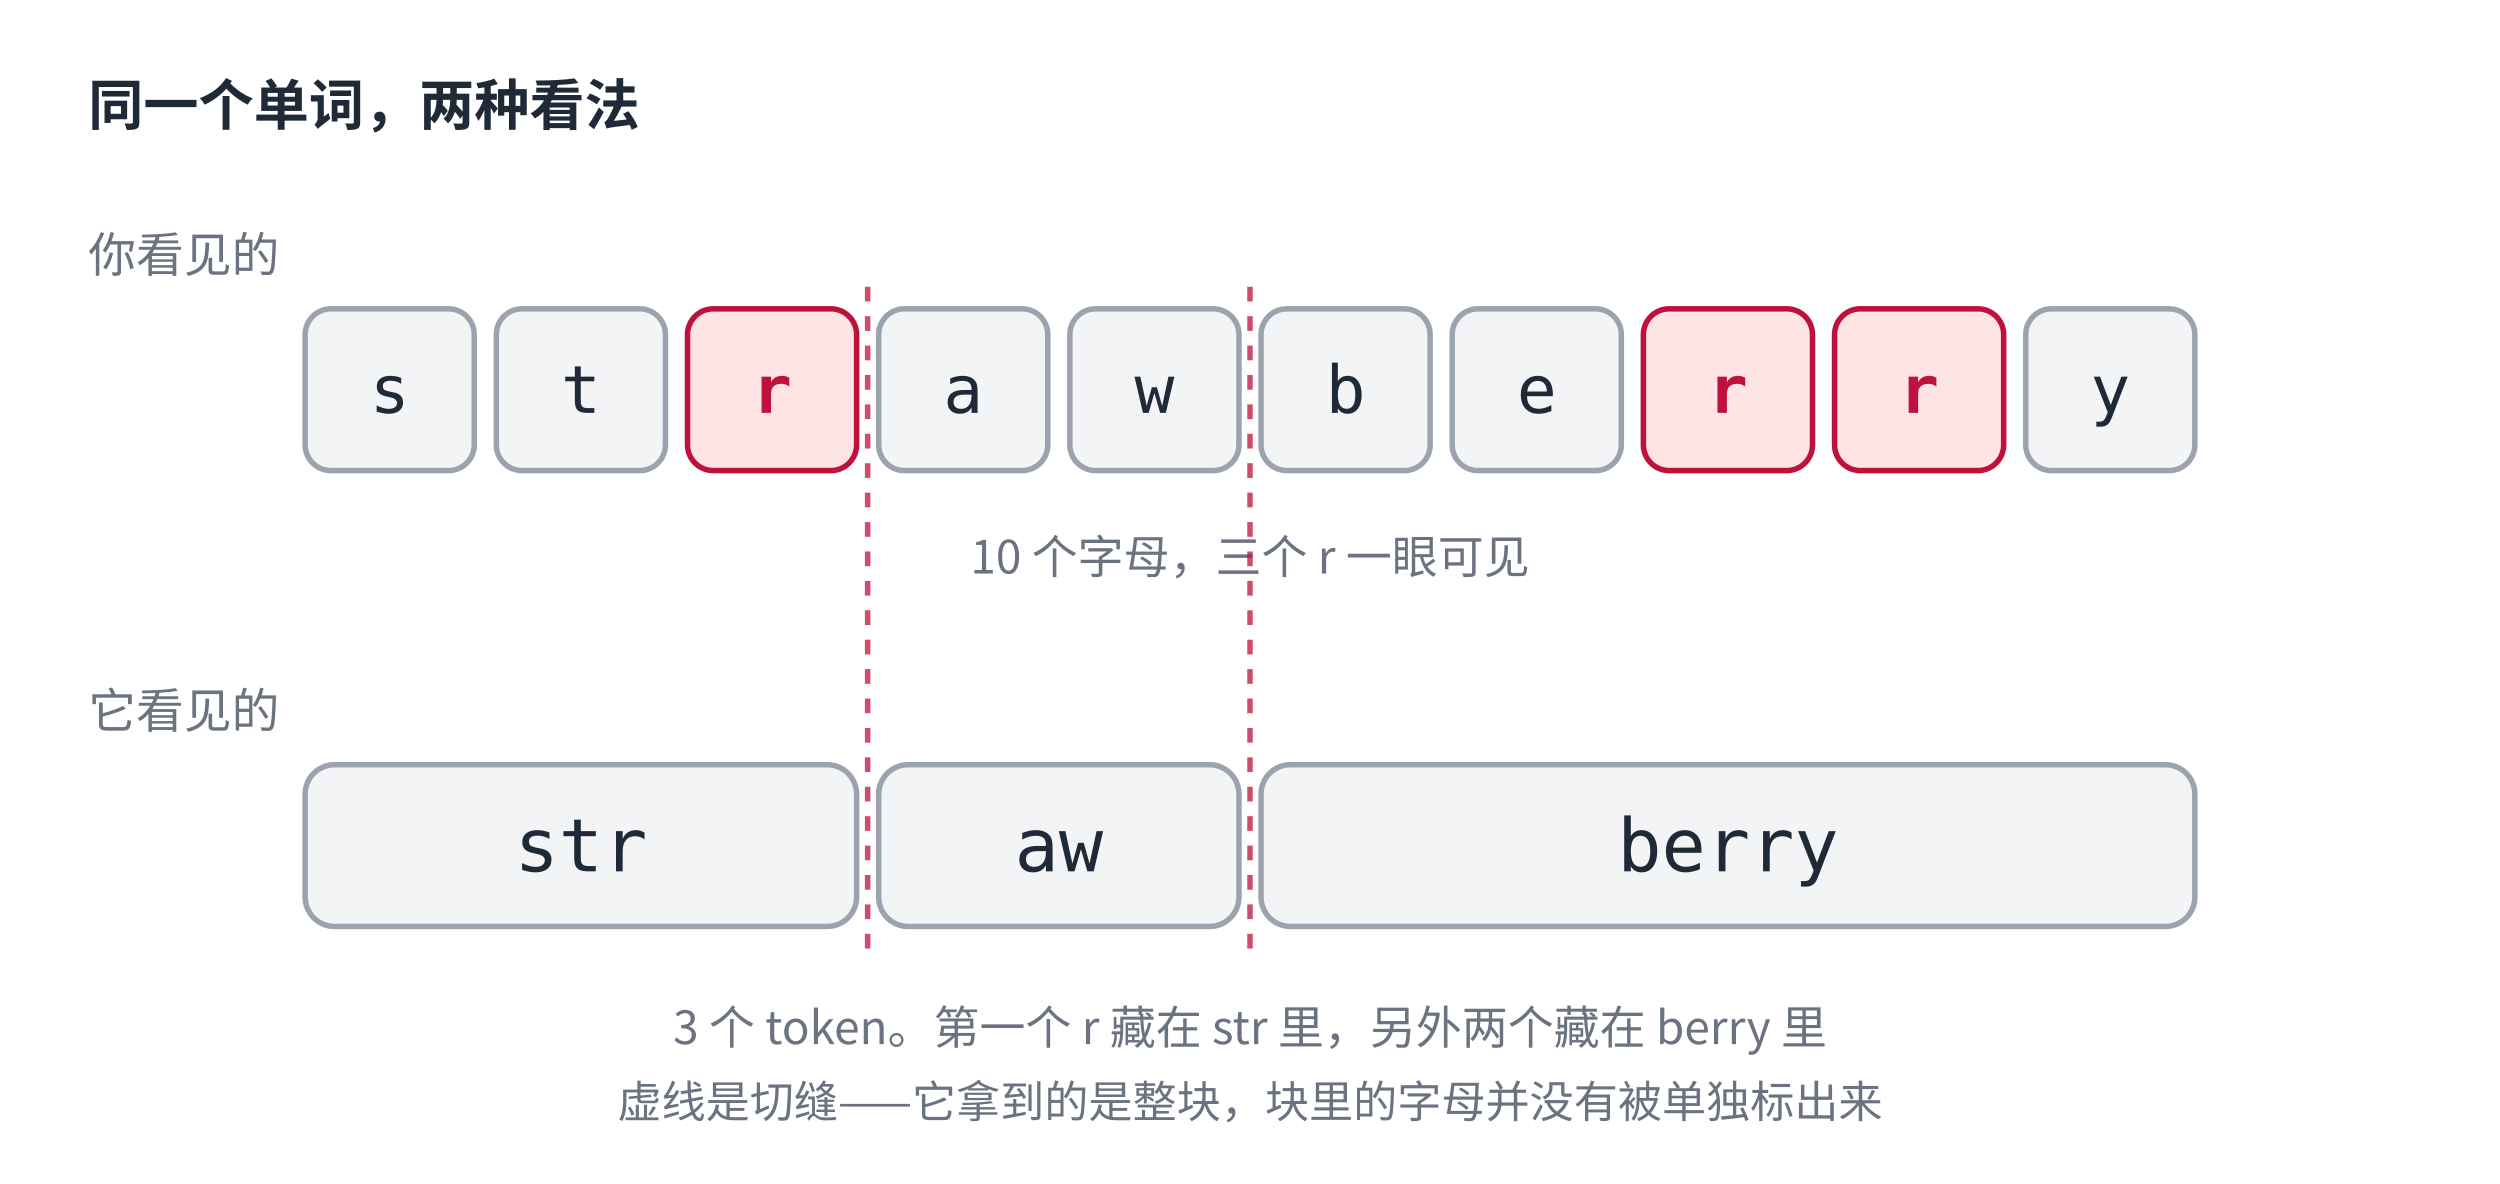
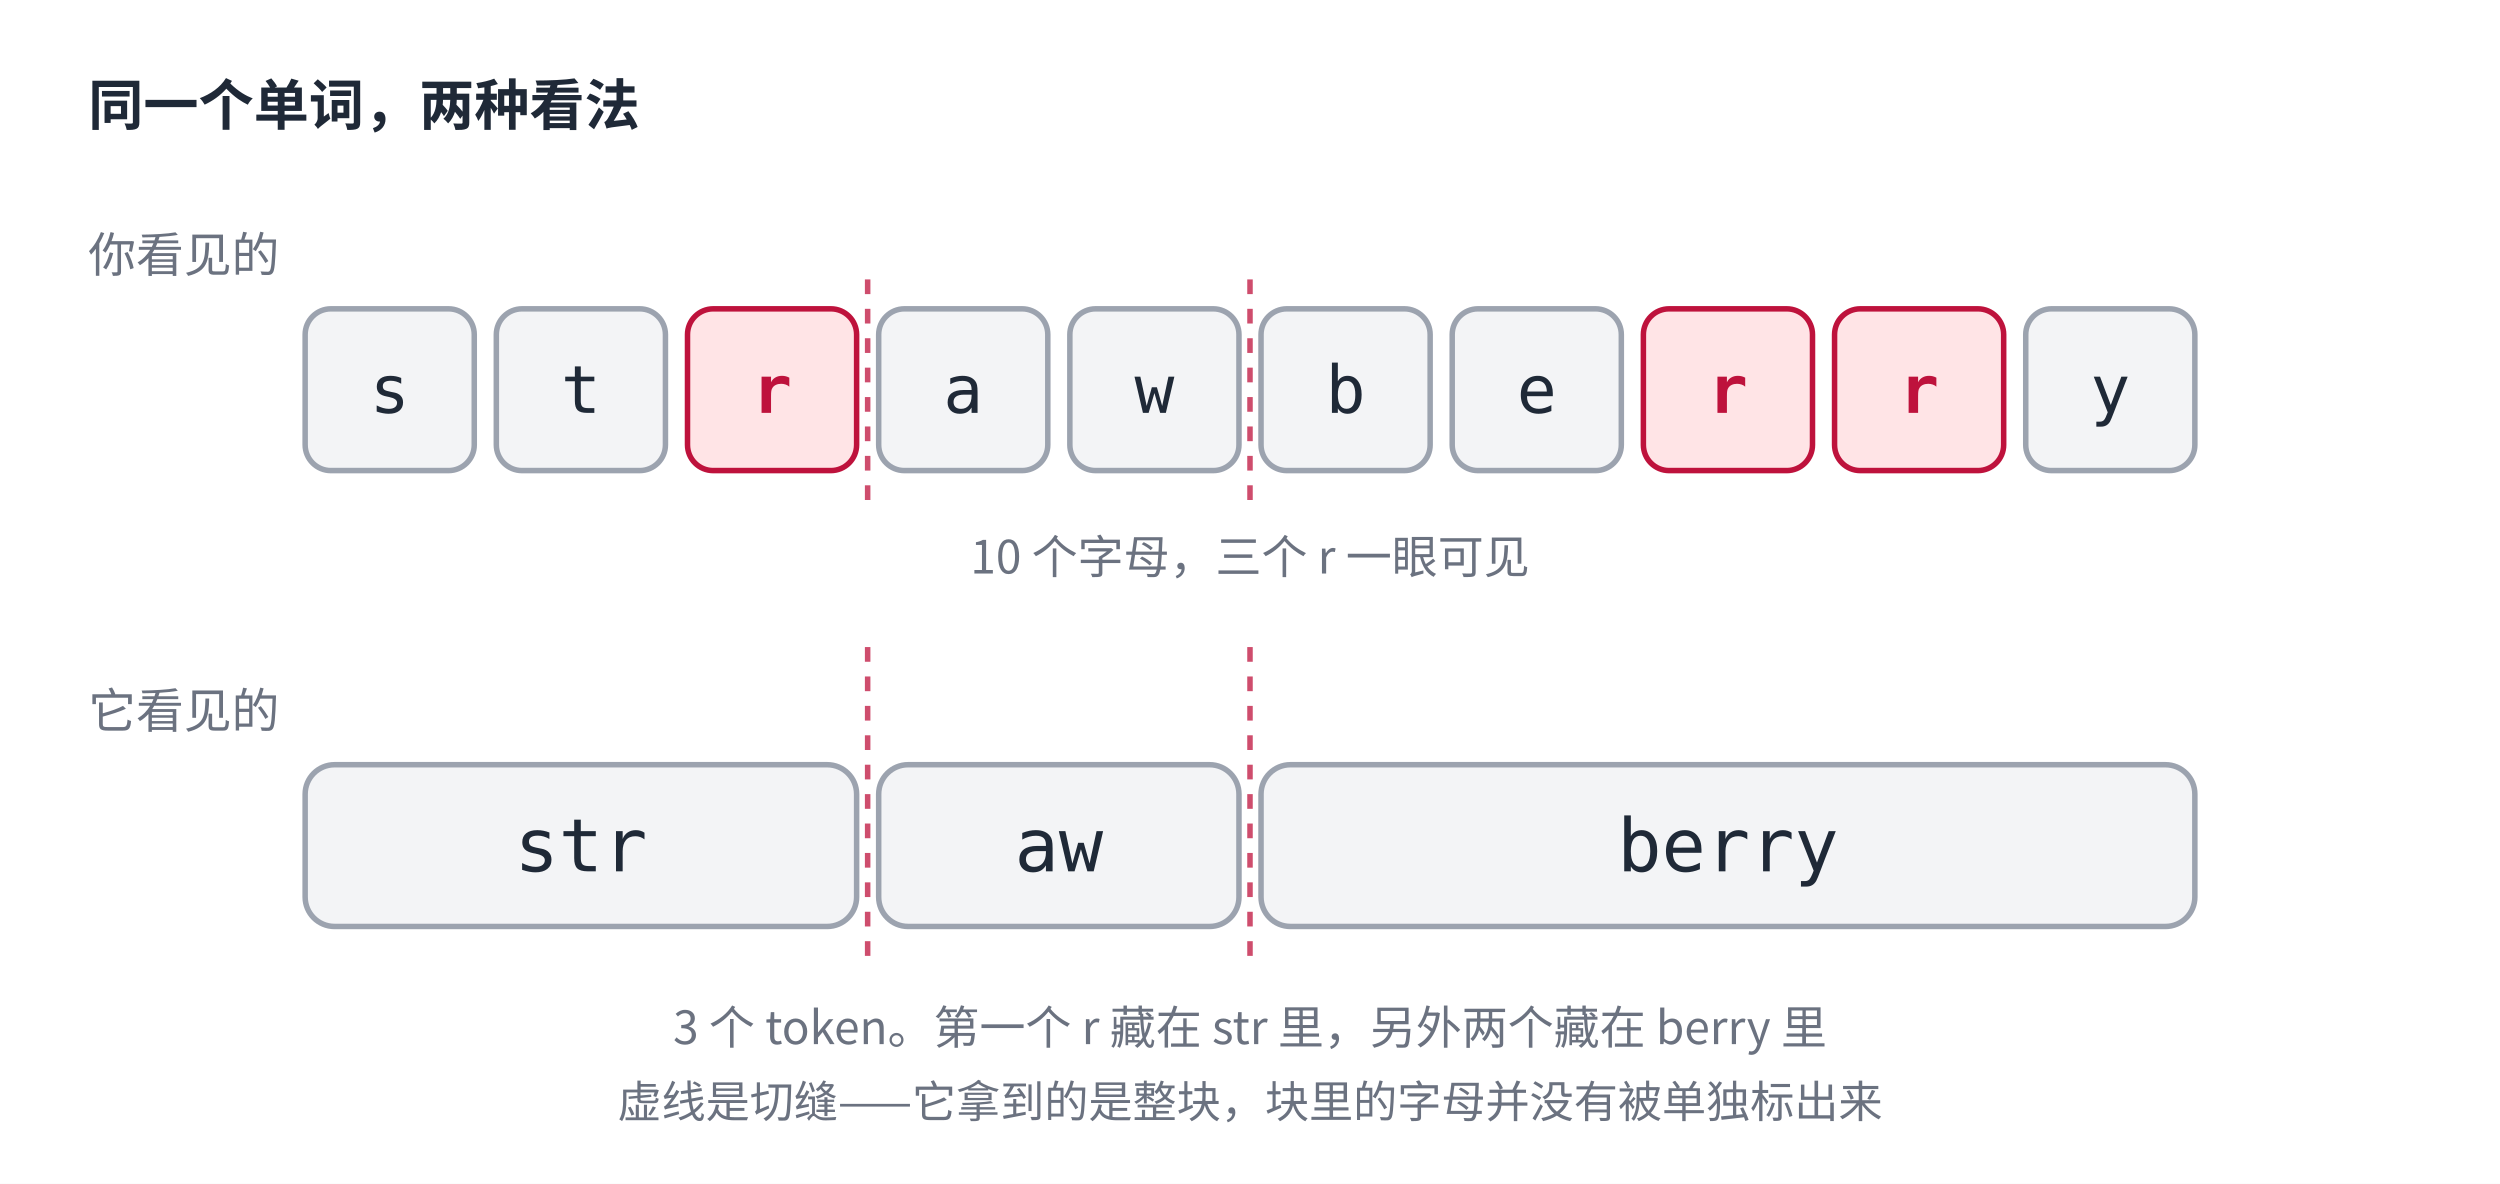
- <svg xmlns="http://www.w3.org/2000/svg" viewBox="0 0 680 322" width="680" height="322" role="img" aria-label="同一个单词 strawberry：人看到十个字母，模型看到 str、aw、berry 三个 token 块">
+ <svg xmlns="http://www.w3.org/2000/svg" viewBox="0 0 680 322" width="1360" height="644" role="img" aria-label="同一个单词 strawberry：人看到十个字母，模型看到 str、aw、berry 三个 token 块">
  <rect width="680" height="322" fill="#ffffff" />
  <defs>
    <marker id="ah" viewBox="0 0 10 10" refX="9" refY="5" markerWidth="6" markerHeight="6" orient="auto-start-reverse">
      <path d="M 0 0 L 10 5 L 0 10 z" fill="#9ca3af" />
    </marker>
  </defs>
  <text x="24" y="34" text-anchor="start" font-family="Noto Sans CJK SC, PingFang SC, Microsoft YaHei, sans-serif" font-size="15" font-weight="600" fill="#1f2937">同一个单词，两种看法</text>
  <text x="24" y="74" text-anchor="start" font-family="Noto Sans CJK SC, PingFang SC, Microsoft YaHei, sans-serif" font-size="13" font-weight="400" fill="#6b7280">你看见的</text>
  <rect x="83" y="84" width="46" height="44" rx="7" fill="#f3f4f6" stroke="#9ca3af" stroke-width="1.5" />
  <text x="106" y="112.3" text-anchor="middle" font-family="JetBrains Mono, Menlo, Consolas, monospace" font-size="18" font-weight="400" fill="#1f2937">s</text>
  <rect x="135" y="84" width="46" height="44" rx="7" fill="#f3f4f6" stroke="#9ca3af" stroke-width="1.5" />
  <text x="158" y="112.3" text-anchor="middle" font-family="JetBrains Mono, Menlo, Consolas, monospace" font-size="18" font-weight="400" fill="#1f2937">t</text>
  <rect x="187" y="84" width="46" height="44" rx="7" fill="#ffe4e6" stroke="#be123c" stroke-width="1.5" />
  <text x="210" y="112.3" text-anchor="middle" font-family="JetBrains Mono, Menlo, Consolas, monospace" font-size="18" font-weight="600" fill="#be123c">r</text>
  <rect x="239" y="84" width="46" height="44" rx="7" fill="#f3f4f6" stroke="#9ca3af" stroke-width="1.5" />
  <text x="262" y="112.3" text-anchor="middle" font-family="JetBrains Mono, Menlo, Consolas, monospace" font-size="18" font-weight="400" fill="#1f2937">a</text>
  <rect x="291" y="84" width="46" height="44" rx="7" fill="#f3f4f6" stroke="#9ca3af" stroke-width="1.5" />
  <text x="314" y="112.3" text-anchor="middle" font-family="JetBrains Mono, Menlo, Consolas, monospace" font-size="18" font-weight="400" fill="#1f2937">w</text>
  <rect x="343" y="84" width="46" height="44" rx="7" fill="#f3f4f6" stroke="#9ca3af" stroke-width="1.5" />
  <text x="366" y="112.3" text-anchor="middle" font-family="JetBrains Mono, Menlo, Consolas, monospace" font-size="18" font-weight="400" fill="#1f2937">b</text>
  <rect x="395" y="84" width="46" height="44" rx="7" fill="#f3f4f6" stroke="#9ca3af" stroke-width="1.5" />
  <text x="418" y="112.3" text-anchor="middle" font-family="JetBrains Mono, Menlo, Consolas, monospace" font-size="18" font-weight="400" fill="#1f2937">e</text>
  <rect x="447" y="84" width="46" height="44" rx="7" fill="#ffe4e6" stroke="#be123c" stroke-width="1.5" />
  <text x="470" y="112.3" text-anchor="middle" font-family="JetBrains Mono, Menlo, Consolas, monospace" font-size="18" font-weight="600" fill="#be123c">r</text>
  <rect x="499" y="84" width="46" height="44" rx="7" fill="#ffe4e6" stroke="#be123c" stroke-width="1.5" />
  <text x="522" y="112.3" text-anchor="middle" font-family="JetBrains Mono, Menlo, Consolas, monospace" font-size="18" font-weight="600" fill="#be123c">r</text>
  <rect x="551" y="84" width="46" height="44" rx="7" fill="#f3f4f6" stroke="#9ca3af" stroke-width="1.5" />
  <text x="574" y="112.3" text-anchor="middle" font-family="JetBrains Mono, Menlo, Consolas, monospace" font-size="18" font-weight="400" fill="#1f2937">y</text>
  <text x="340" y="156" text-anchor="middle" font-family="Noto Sans CJK SC, PingFang SC, Microsoft YaHei, sans-serif" font-size="12.5" font-weight="400" fill="#6b7280">10 个字母，三个 r 一眼可见</text>
  <text x="24" y="198" text-anchor="start" font-family="Noto Sans CJK SC, PingFang SC, Microsoft YaHei, sans-serif" font-size="13" font-weight="400" fill="#6b7280">它看见的</text>
  <rect x="83" y="208" width="150" height="44" rx="8" fill="#f3f4f6" stroke="#9ca3af" stroke-width="1.5" />
  <text x="158" y="237" text-anchor="middle" font-family="JetBrains Mono, Menlo, Consolas, monospace" font-size="20" font-weight="400" fill="#1f2937">str</text>
  <rect x="239" y="208" width="98" height="44" rx="8" fill="#f3f4f6" stroke="#9ca3af" stroke-width="1.5" />
  <text x="288" y="237" text-anchor="middle" font-family="JetBrains Mono, Menlo, Consolas, monospace" font-size="20" font-weight="400" fill="#1f2937">aw</text>
  <rect x="343" y="208" width="254" height="44" rx="8" fill="#f3f4f6" stroke="#9ca3af" stroke-width="1.5" />
  <text x="470" y="237" text-anchor="middle" font-family="JetBrains Mono, Menlo, Consolas, monospace" font-size="20" font-weight="400" fill="#1f2937">berry</text>
-   <line x1="236" y1="78" x2="236" y2="258" stroke="#be123c" stroke-width="1.5" stroke-dasharray="4 4" opacity="0.75" />
-   <line x1="340" y1="78" x2="340" y2="258" stroke="#be123c" stroke-width="1.5" stroke-dasharray="4 4" opacity="0.75" />
+   <line x1="236" y1="76" x2="236" y2="136" stroke="#be123c" stroke-width="1.5" stroke-dasharray="4 4" opacity="0.75" />
+   <line x1="236" y1="176" x2="236" y2="260" stroke="#be123c" stroke-width="1.5" stroke-dasharray="4 4" opacity="0.75" />
+   <line x1="340" y1="76" x2="340" y2="136" stroke="#be123c" stroke-width="1.5" stroke-dasharray="4 4" opacity="0.75" />
+   <line x1="340" y1="176" x2="340" y2="260" stroke="#be123c" stroke-width="1.5" stroke-dasharray="4 4" opacity="0.75" />
  <text x="340" y="284" text-anchor="middle" font-family="Noto Sans CJK SC, PingFang SC, Microsoft YaHei, sans-serif" font-size="12.5" font-weight="400" fill="#6b7280">3 个 token。第一个 r 藏在 str 里，另外两个藏在 berry 里</text>
  <text x="340" y="304" text-anchor="middle" font-family="Noto Sans CJK SC, PingFang SC, Microsoft YaHei, sans-serif" font-size="12" font-weight="400" fill="#6b7280">虚线是切缝——它拿到的是整块，块里的字母并没有被单独标出来</text>
</svg>
